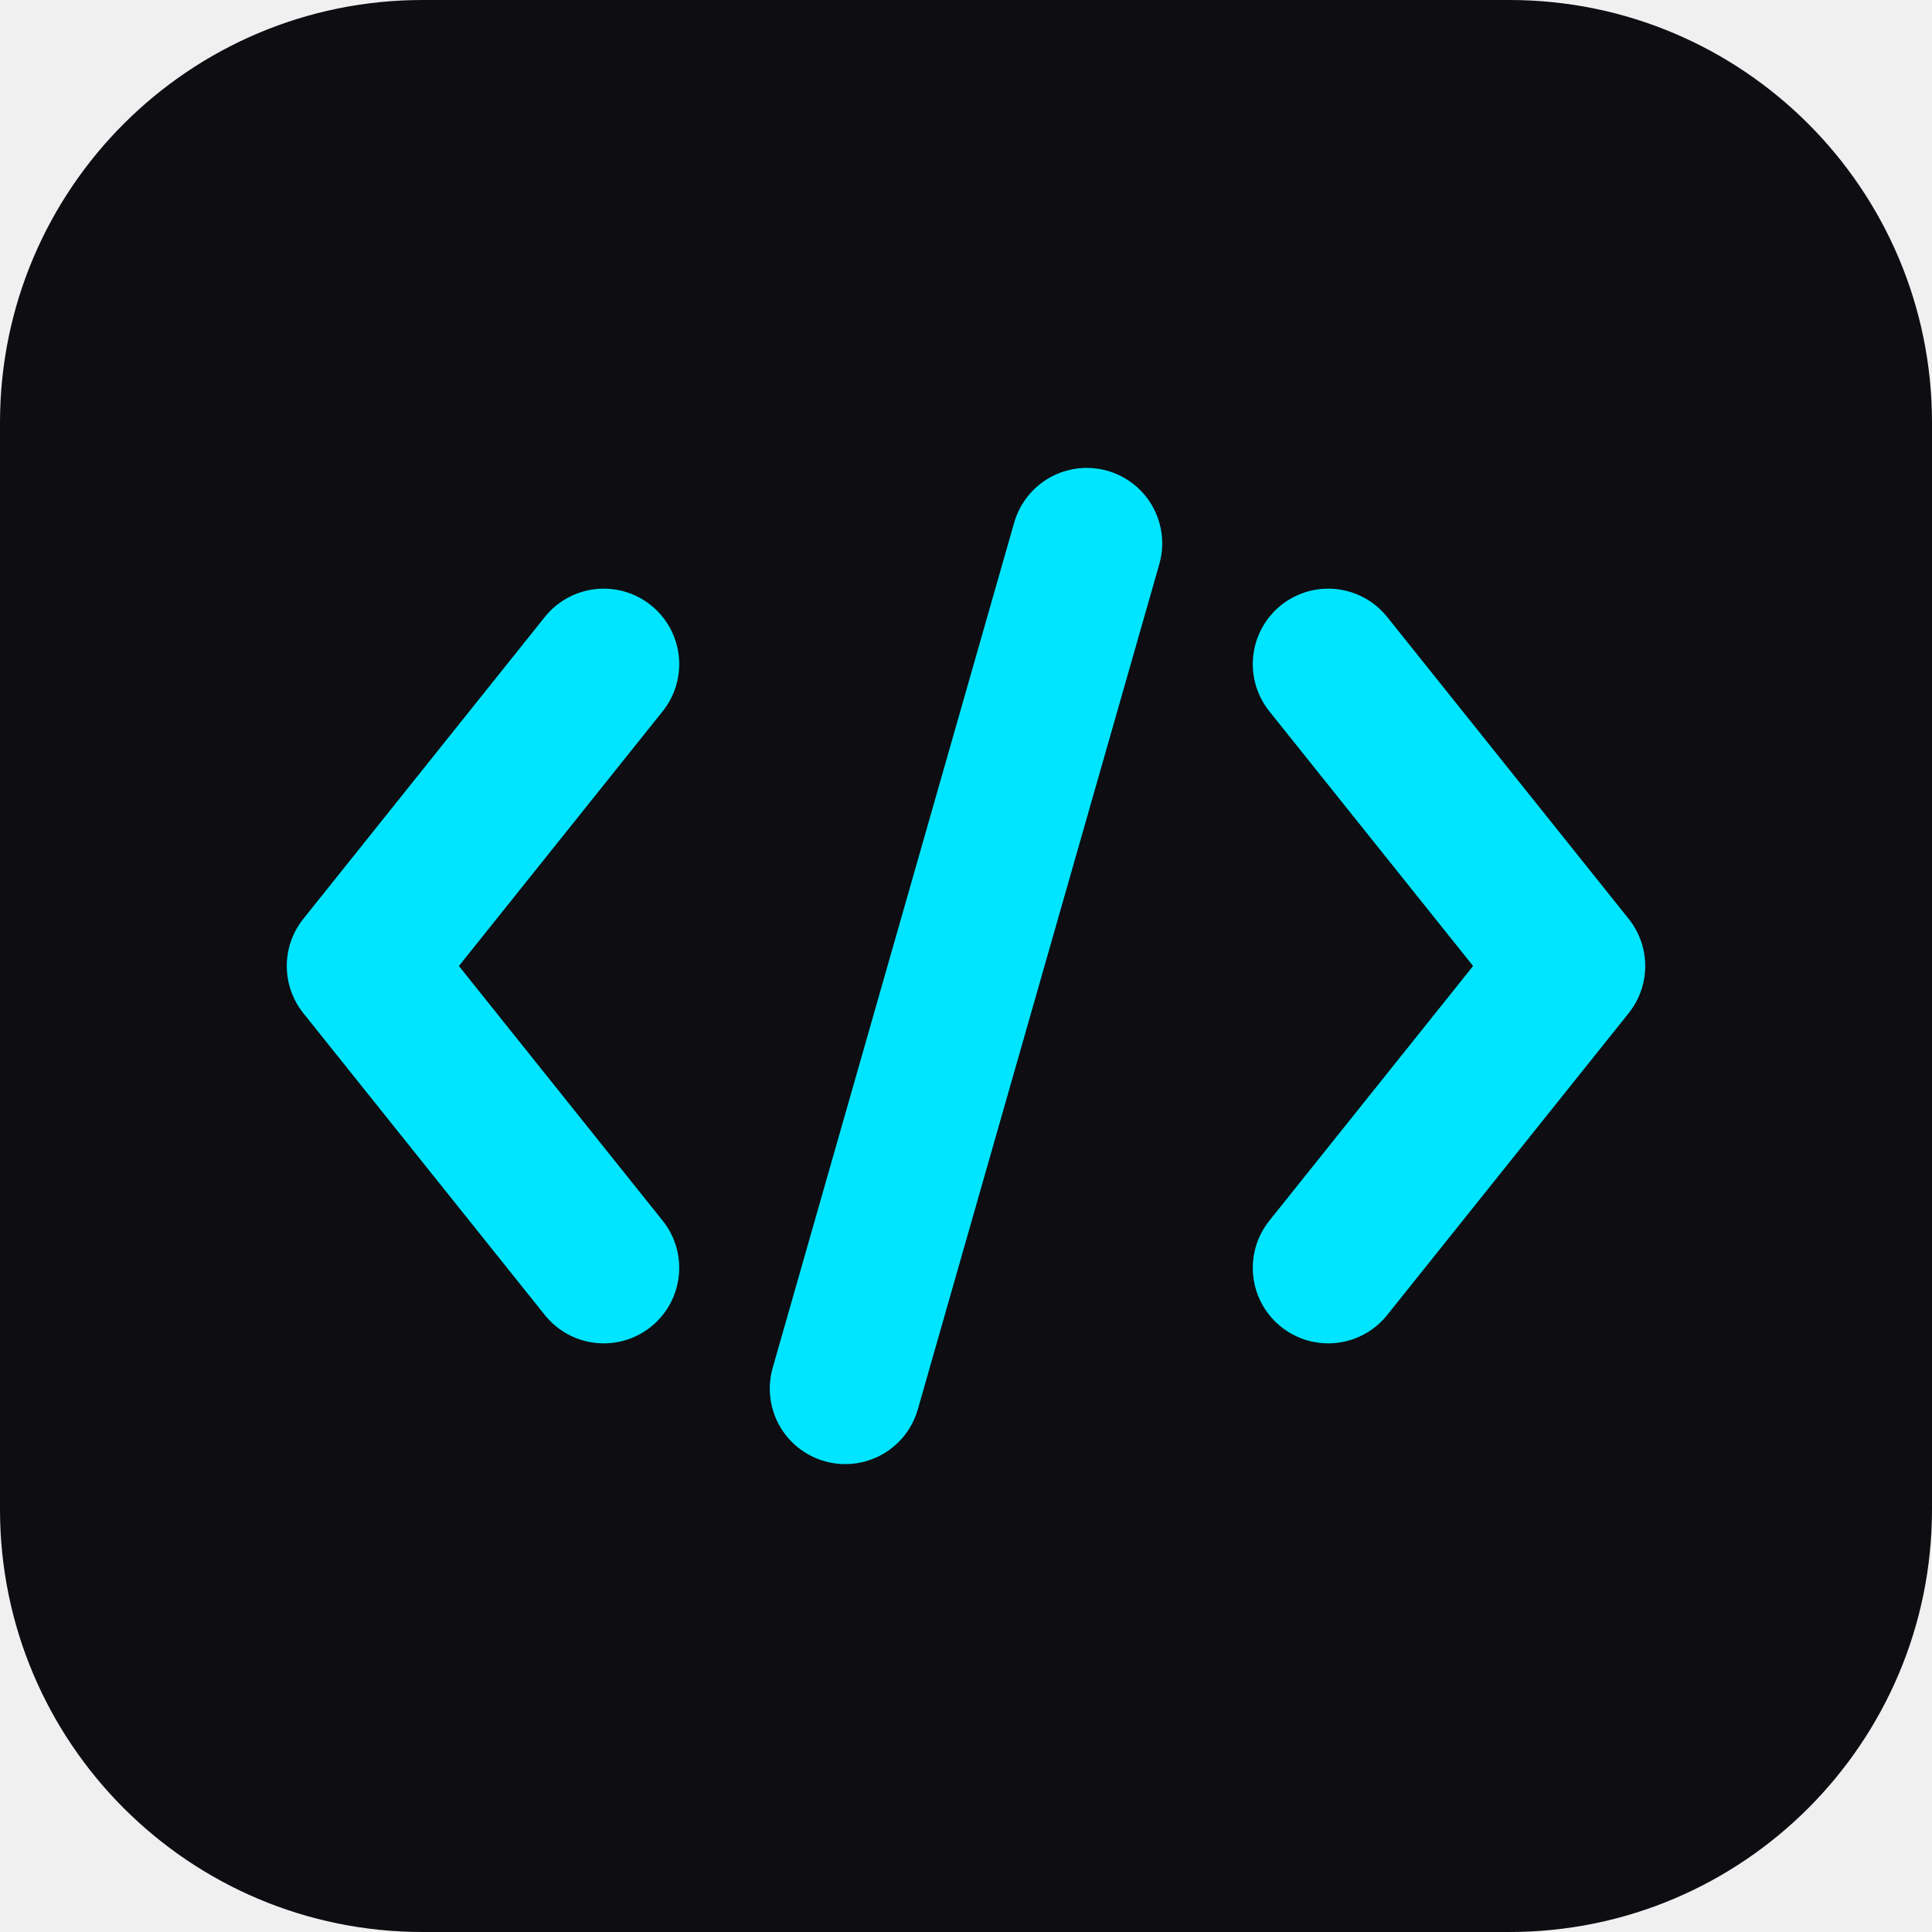
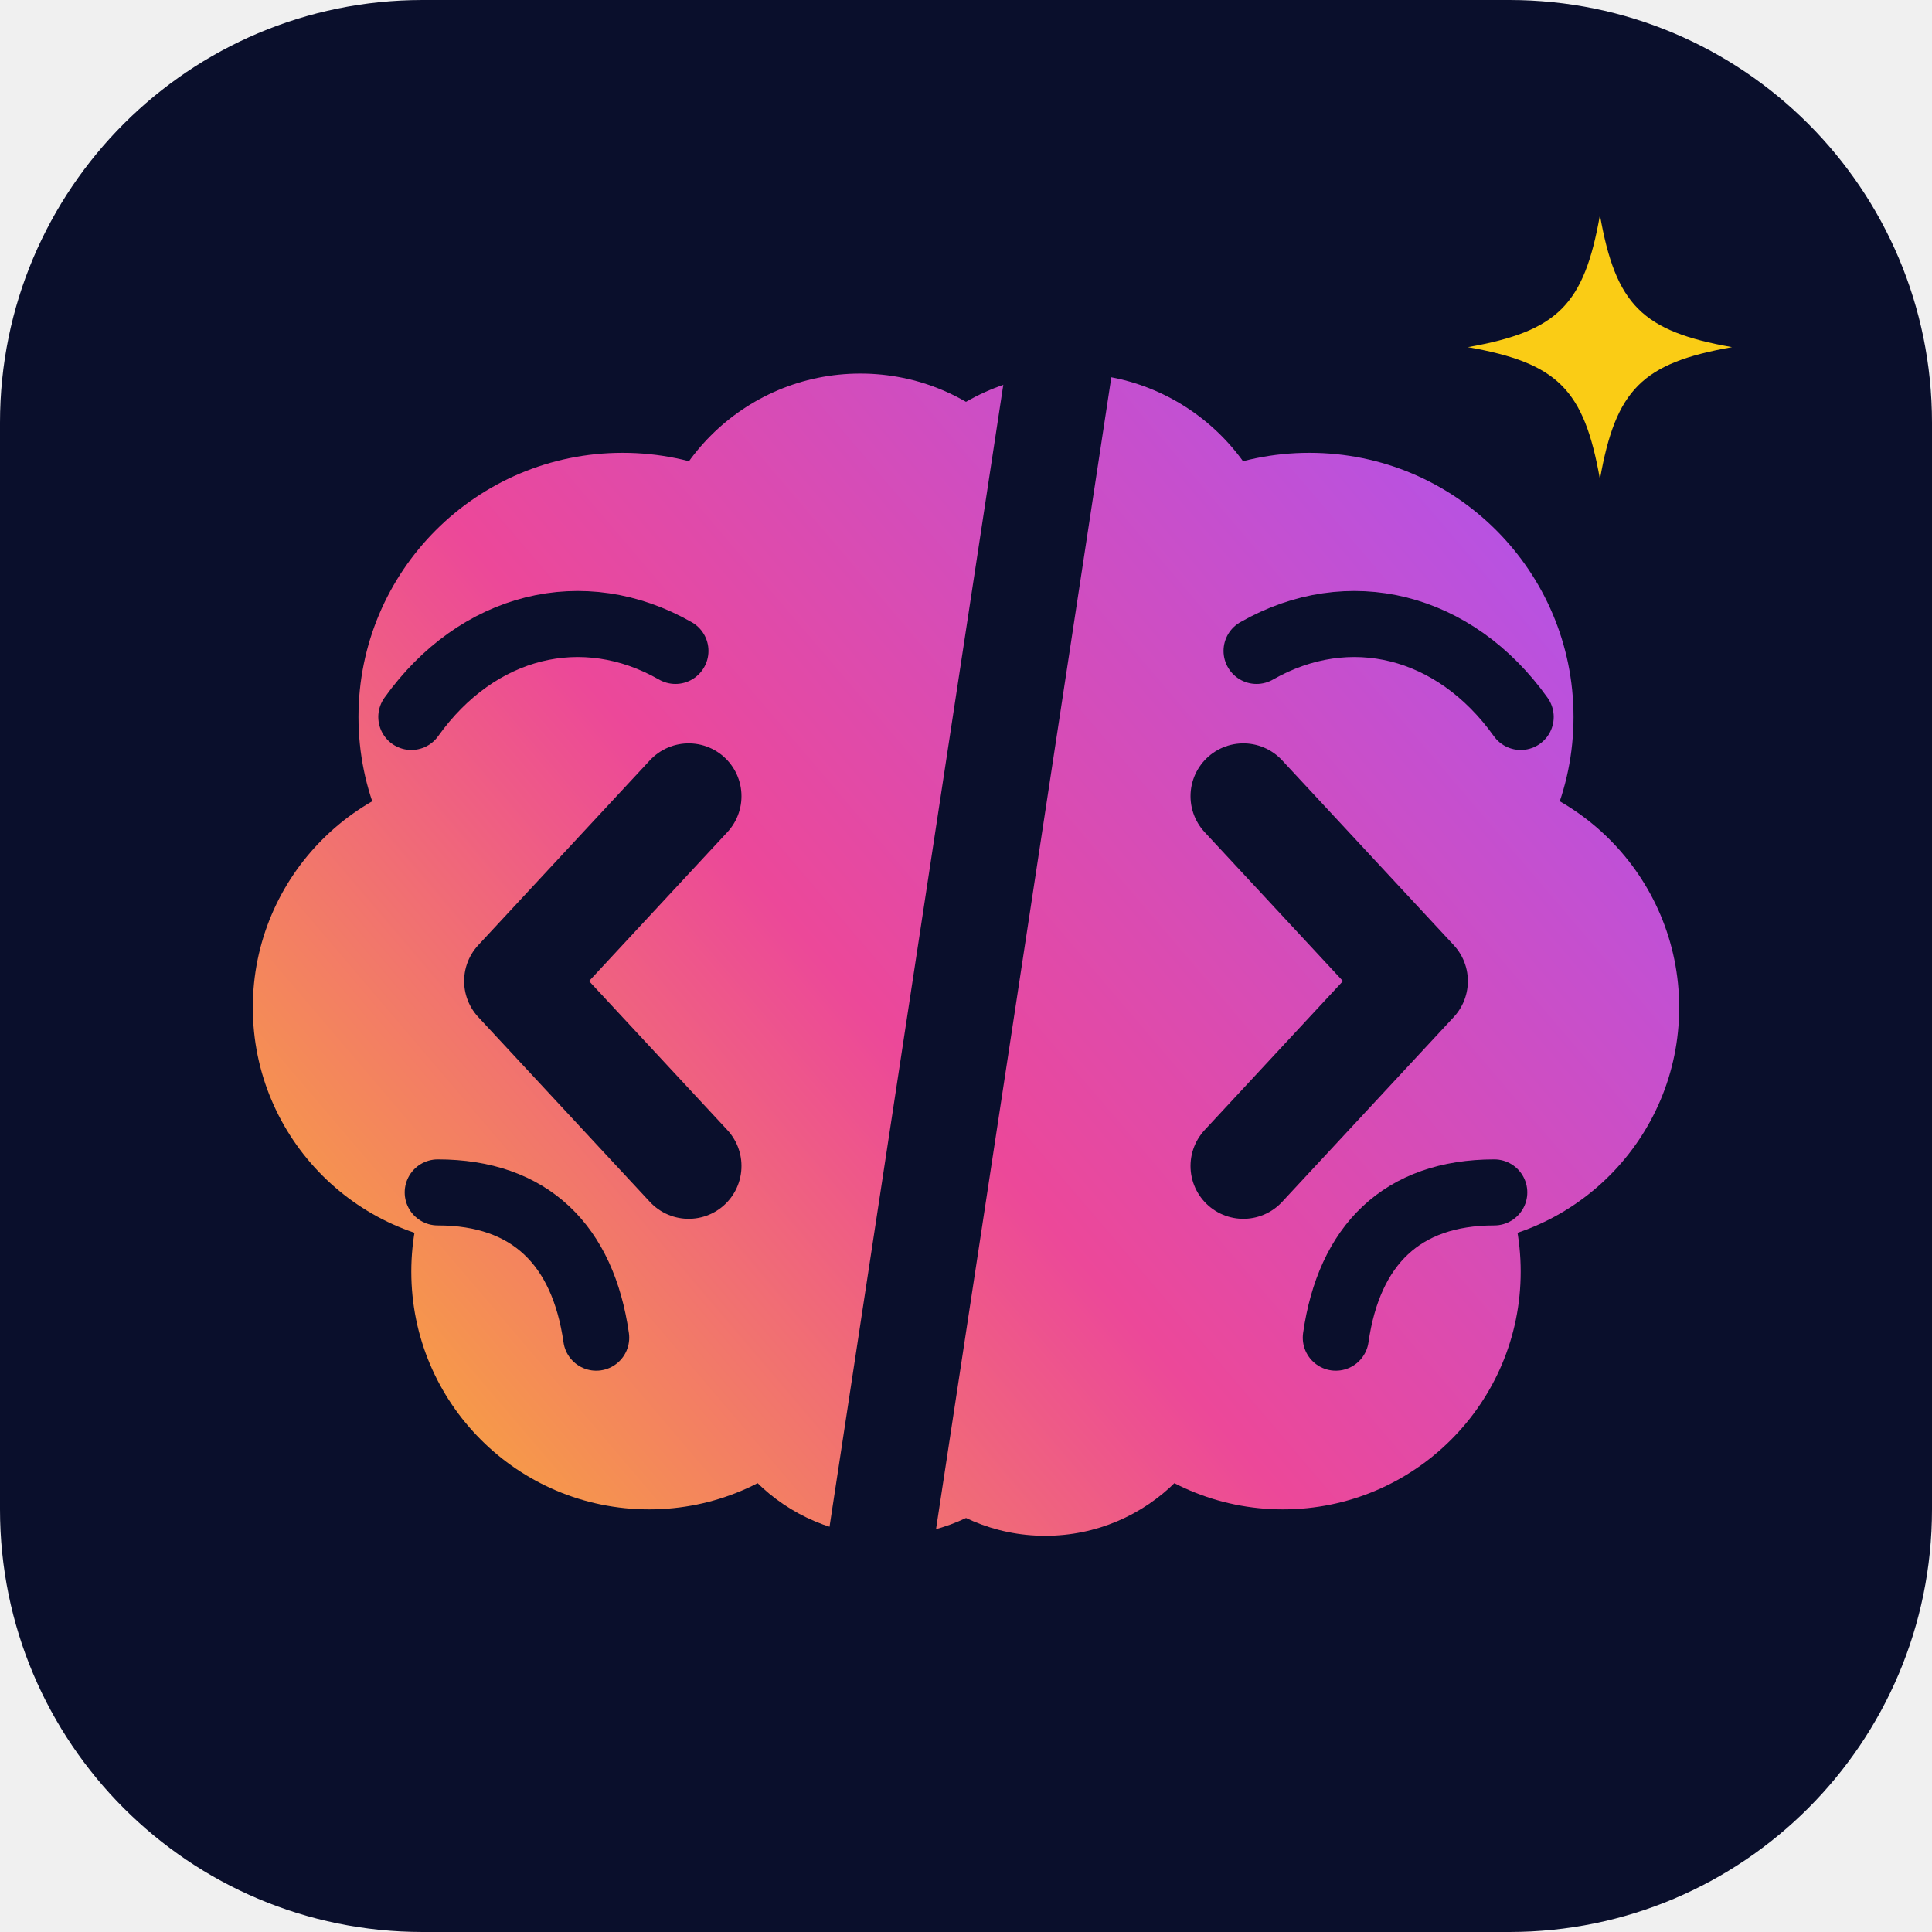
- <svg xmlns="http://www.w3.org/2000/svg" viewBox="0 0 64 64" role="img" aria-label="Weird Brains open source">
-   <rect width="64" height="64" rx="14" fill="#0D0D12" />
-   <path d="M20 22l-8 10 8 10M44 22l8 10-8 10M36 18l-8 28" fill="none" stroke="#00E5FF" stroke-width="5" stroke-linecap="round" stroke-linejoin="round" />
+ <svg xmlns="http://www.w3.org/2000/svg" viewBox="0 0 128 128" role="img" aria-label="Weird Brains Open Source">
+   <rect width="128" height="128" rx="28" fill="#0A0F2C" />
+   <g transform="translate(8 9) scale(0.875)">
+     <defs>
+       <linearGradient id="wbf-grad" x1="10" y1="110" x2="118" y2="18" gradientUnits="userSpaceOnUse">
+         <stop offset="0" stop-color="#FBBF24" />
+         <stop offset="0.45" stop-color="#EC4899" />
+         <stop offset="1" stop-color="#A855F7" />
+       </linearGradient>
+       <mask id="wbf-mask" maskUnits="userSpaceOnUse" x="0" y="0" width="128" height="128">
+         <rect width="128" height="128" fill="#fff" />
+         <path d="M71 18 57 110" stroke="#000" stroke-width="8" stroke-linecap="round" />
+         <path d="M43 50 30 64l13 14M85 50l13 14-13 14" fill="none" stroke="#000" stroke-width="8" stroke-linecap="round" stroke-linejoin="round" />
+         <path d="M22 44c5-7 13-9 20-5M24 80c7 0 11 4 12 11M106 44c-5-7-13-9-20-5M104 80c-7 0-11 4-12 11" fill="none" stroke="#000" stroke-width="5" stroke-linecap="round" />
+       </mask>
+     </defs>
+     <g fill="url(#wbf-grad)" mask="url(#wbf-mask)">
+       <circle cx="38" cy="44" r="20" />
+       <circle cx="28" cy="66" r="18" />
+       <circle cx="40" cy="86" r="18" />
+       <circle cx="56" cy="34" r="16" />
+       <circle cx="54" cy="64" r="20" />
+       <circle cx="58" cy="92" r="14" />
+       <circle cx="90" cy="44" r="20" />
+       <circle cx="100" cy="66" r="18" />
+       <circle cx="88" cy="86" r="18" />
+       <circle cx="72" cy="34" r="16" />
+       <circle cx="74" cy="64" r="20" />
+       <circle cx="70" cy="92" r="14" />
+     </g>
+     <path d="M112 6c1.2 6.8 3.2 8.8 10 10-6.8 1.2-8.8 3.2-10 10-1.2-6.8-3.2-8.8-10-10 6.8-1.2 8.8-3.2 10-10z" fill="#FACC15" />
+   </g>
</svg>
